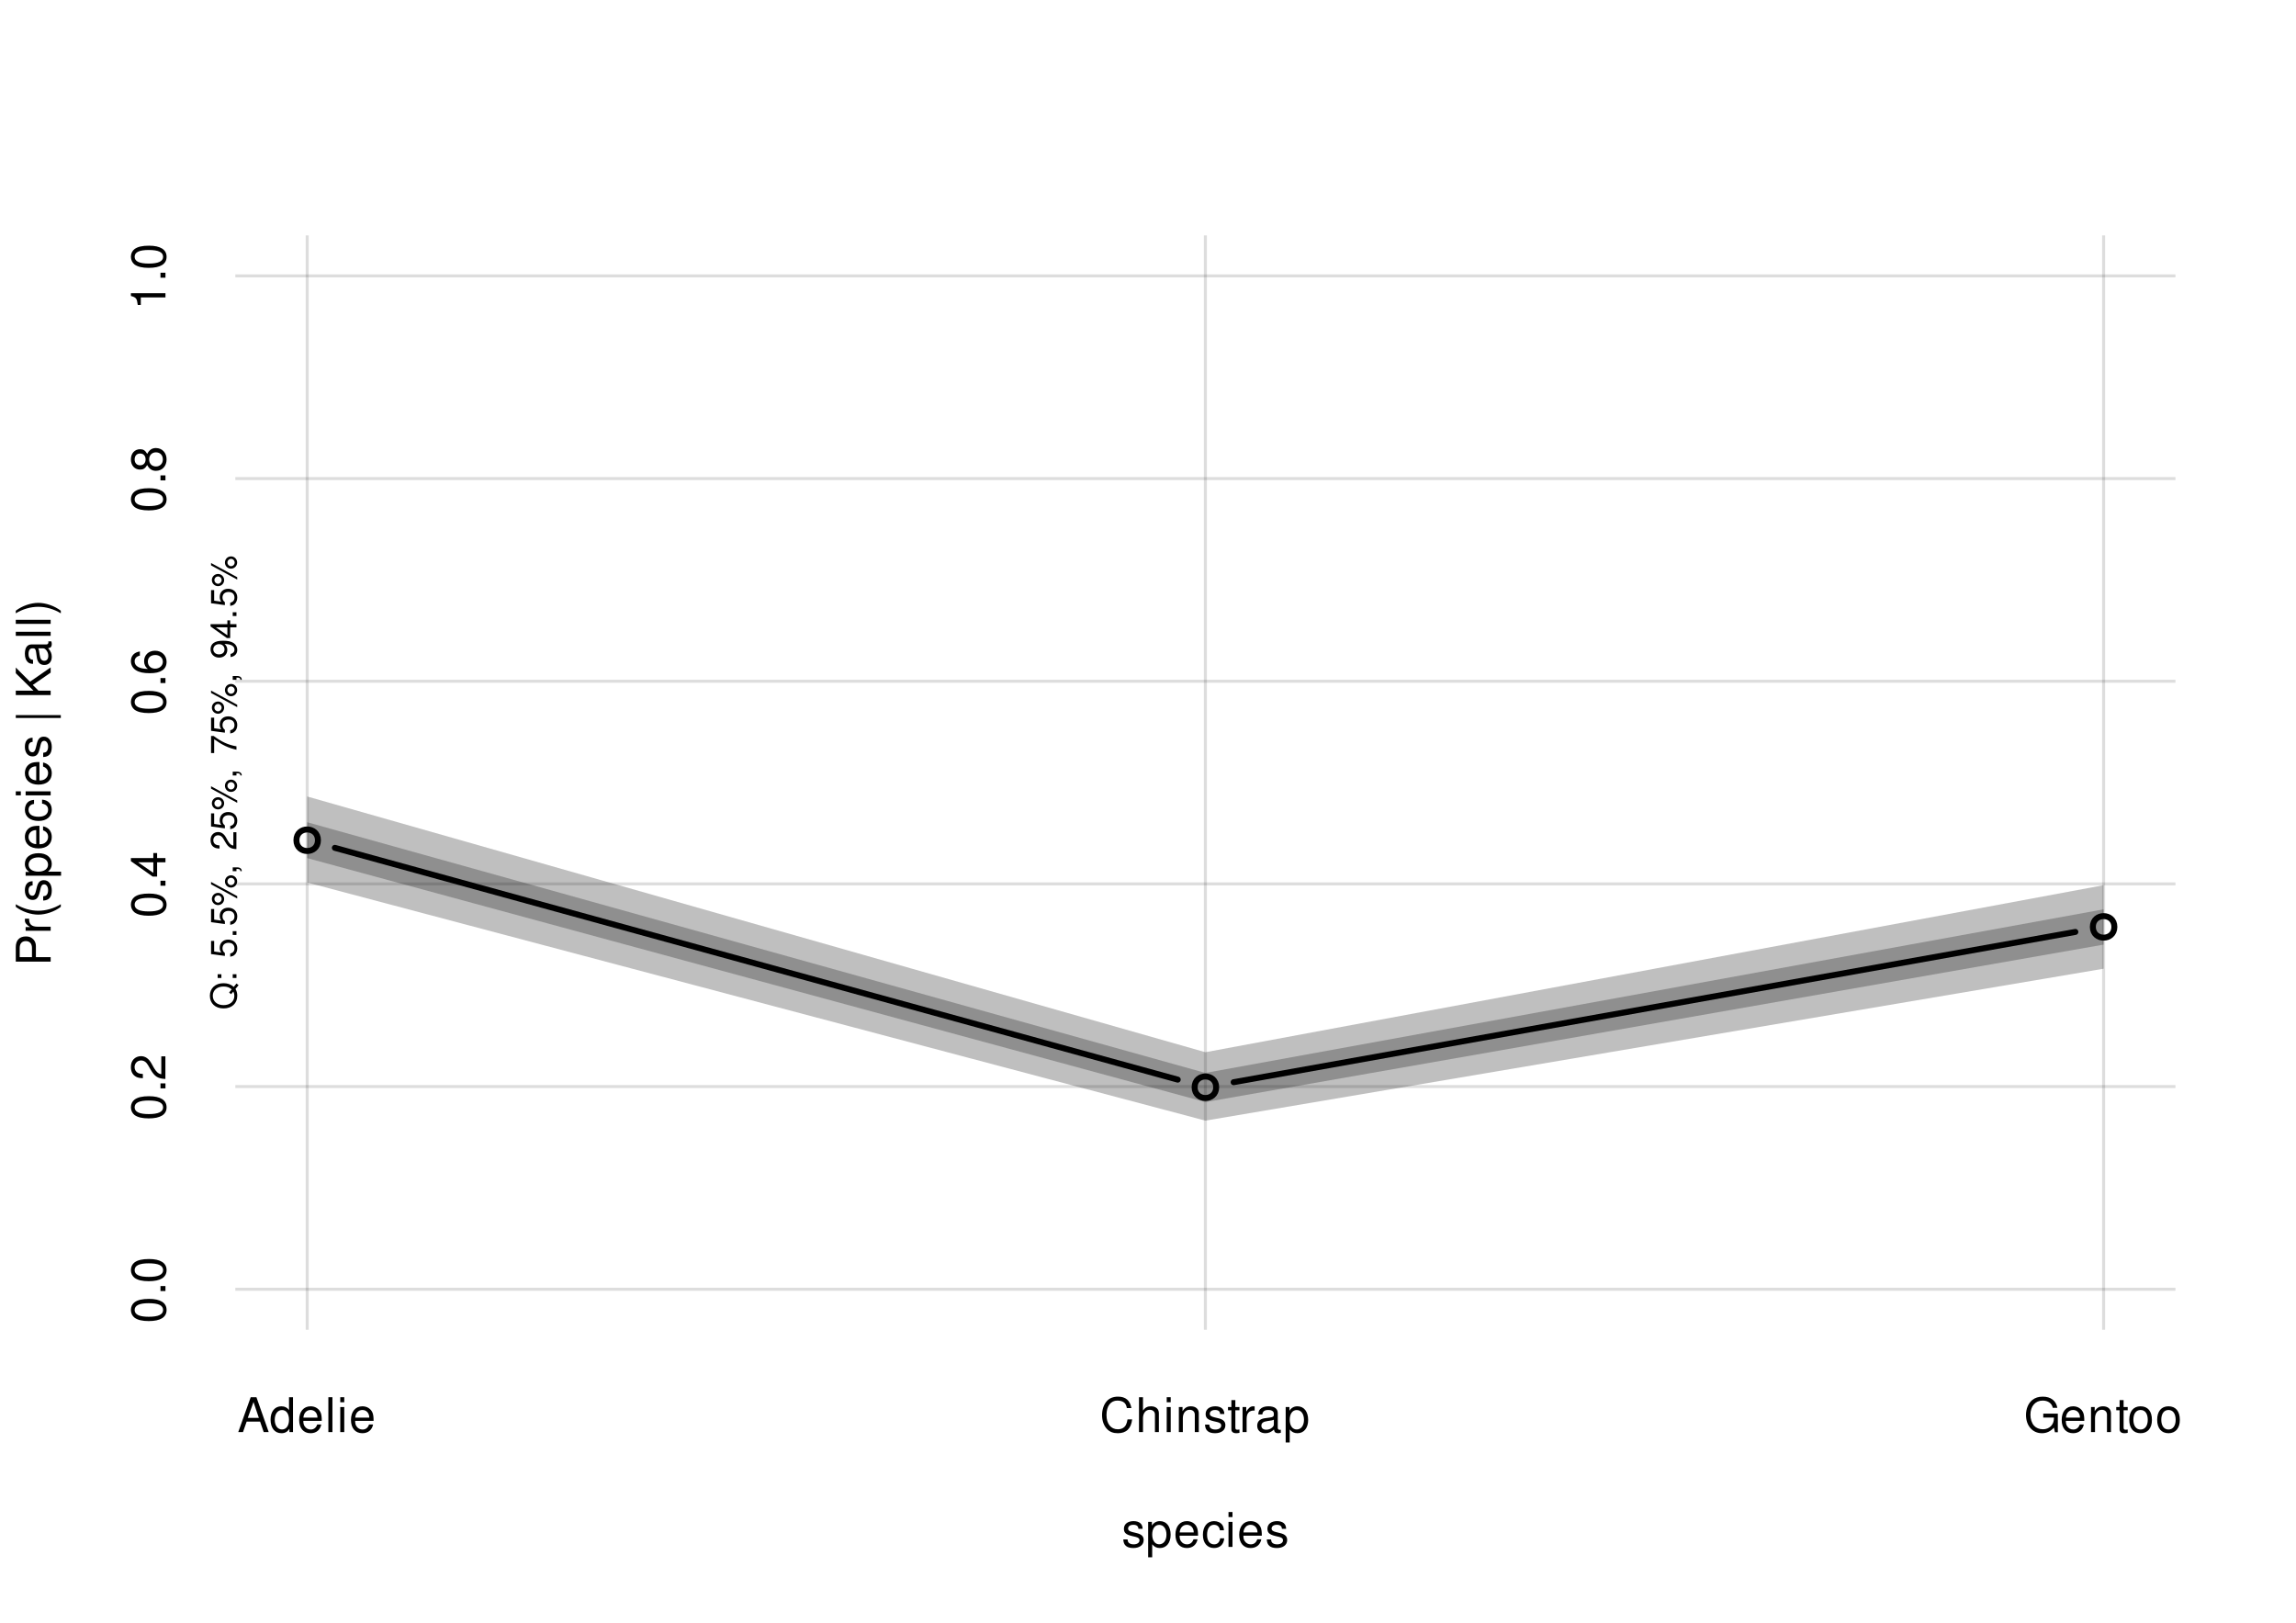
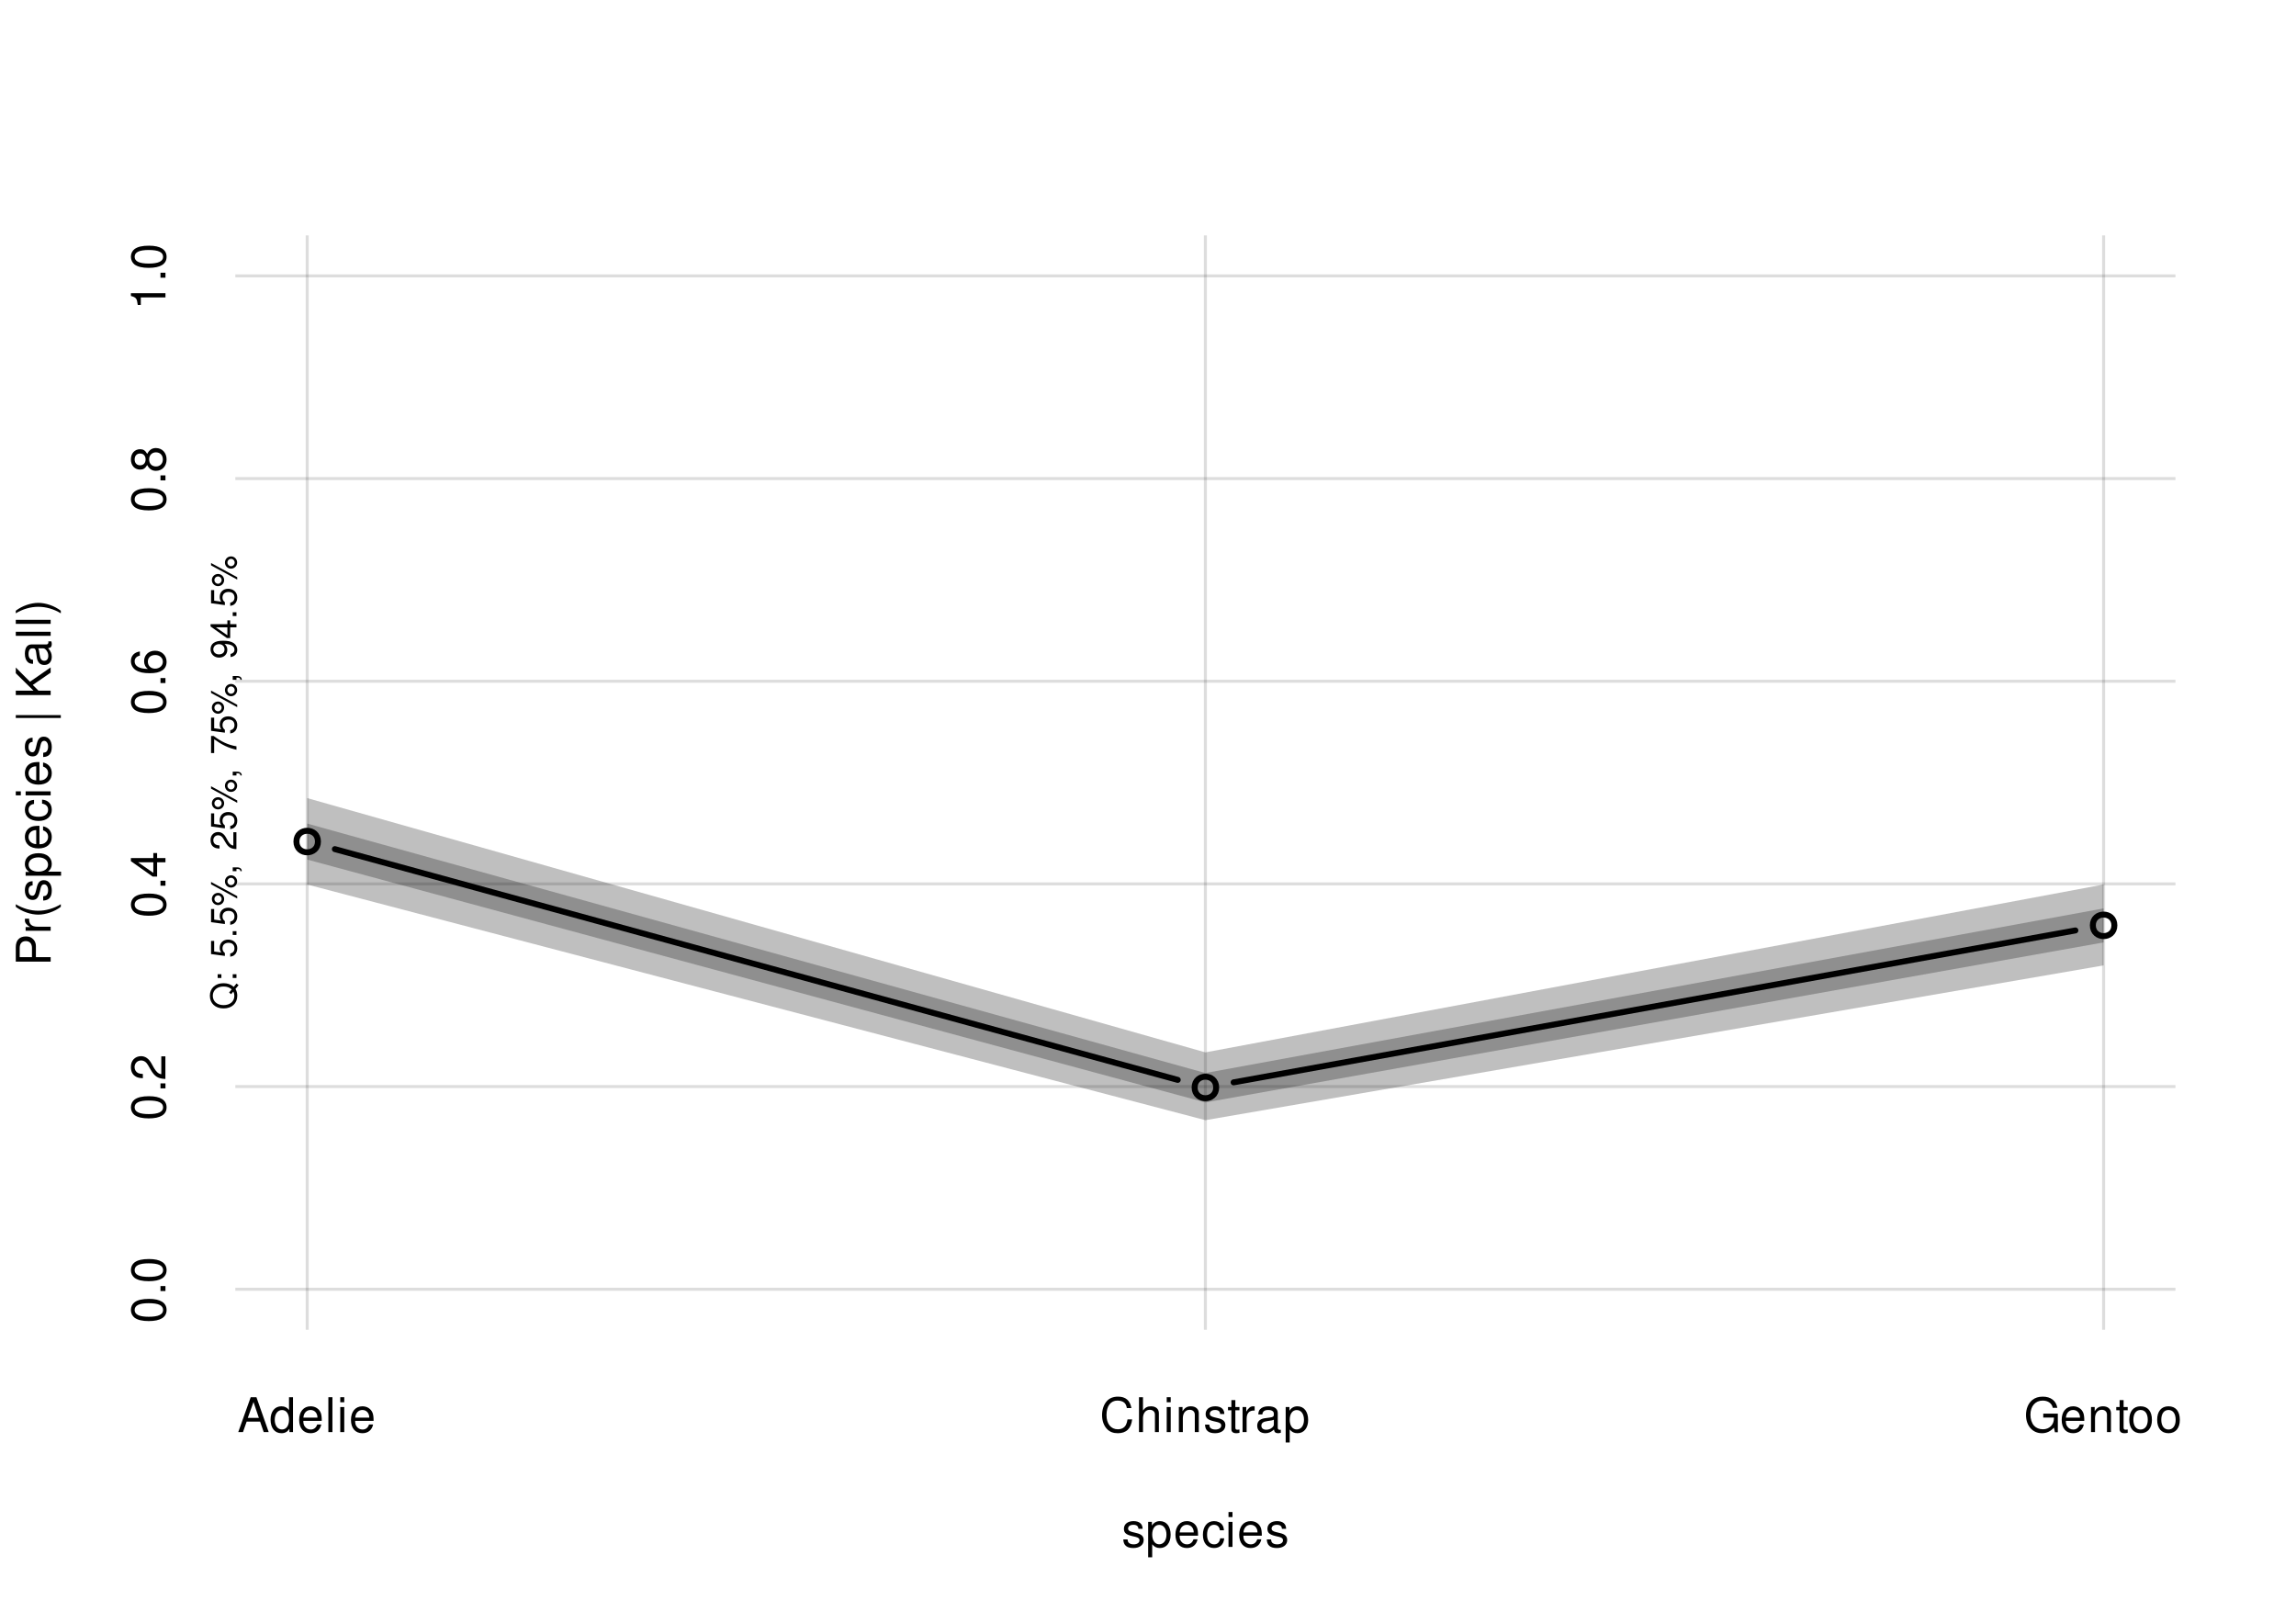
<svg xmlns="http://www.w3.org/2000/svg" xmlns:xlink="http://www.w3.org/1999/xlink" width="576pt" height="407pt" viewBox="0 0 576 407">
  <defs>
    <g>
      <g id="glyph-0-0">
        <path d="M 5.25 -4.531 C 5.25 -5.766 4.422 -6.469 2.969 -6.469 C 1.516 -6.469 0.562 -5.719 0.562 -4.547 C 0.562 -3.562 1.062 -3.094 2.562 -2.734 L 3.484 -2.516 C 4.188 -2.344 4.469 -2.094 4.469 -1.641 C 4.469 -1.047 3.875 -0.641 3 -0.641 C 2.453 -0.641 2 -0.797 1.75 -1.062 C 1.594 -1.25 1.531 -1.422 1.469 -1.875 L 0.406 -1.875 C 0.453 -0.422 1.266 0.281 2.922 0.281 C 4.5 0.281 5.516 -0.5 5.516 -1.719 C 5.516 -2.656 4.984 -3.172 3.734 -3.469 L 2.766 -3.703 C 1.953 -3.891 1.609 -4.156 1.609 -4.594 C 1.609 -5.188 2.125 -5.547 2.938 -5.547 C 3.75 -5.547 4.172 -5.203 4.203 -4.531 Z M 5.25 -4.531 " />
      </g>
      <g id="glyph-0-1">
        <path d="M 0.641 2.609 L 1.656 2.609 L 1.656 -0.656 C 2.188 -0.016 2.766 0.281 3.594 0.281 C 5.219 0.281 6.281 -1.031 6.281 -3.031 C 6.281 -5.141 5.25 -6.469 3.578 -6.469 C 2.719 -6.469 2.047 -6.078 1.578 -5.344 L 1.578 -6.281 L 0.641 -6.281 Z M 3.406 -5.531 C 4.516 -5.531 5.234 -4.562 5.234 -3.062 C 5.234 -1.625 4.5 -0.656 3.406 -0.656 C 2.344 -0.656 1.656 -1.625 1.656 -3.094 C 1.656 -4.578 2.344 -5.531 3.406 -5.531 Z M 3.406 -5.531 " />
      </g>
      <g id="glyph-0-2">
        <path d="M 6.156 -2.812 C 6.156 -3.766 6.078 -4.344 5.906 -4.812 C 5.5 -5.844 4.531 -6.469 3.359 -6.469 C 1.609 -6.469 0.484 -5.141 0.484 -3.062 C 0.484 -0.984 1.562 0.281 3.344 0.281 C 4.781 0.281 5.766 -0.547 6.031 -1.906 L 5.016 -1.906 C 4.734 -1.078 4.172 -0.641 3.375 -0.641 C 2.734 -0.641 2.203 -0.938 1.859 -1.469 C 1.625 -1.828 1.531 -2.188 1.531 -2.812 Z M 1.547 -3.625 C 1.625 -4.781 2.344 -5.547 3.344 -5.547 C 4.375 -5.547 5.078 -4.75 5.078 -3.625 Z M 1.547 -3.625 " />
      </g>
      <g id="glyph-0-3">
        <path d="M 5.656 -4.172 C 5.609 -4.781 5.469 -5.188 5.234 -5.531 C 4.797 -6.125 4.047 -6.469 3.172 -6.469 C 1.469 -6.469 0.375 -5.125 0.375 -3.031 C 0.375 -1.016 1.453 0.281 3.156 0.281 C 4.656 0.281 5.609 -0.625 5.719 -2.156 L 4.719 -2.156 C 4.547 -1.156 4.031 -0.641 3.188 -0.641 C 2.078 -0.641 1.422 -1.547 1.422 -3.031 C 1.422 -4.609 2.062 -5.547 3.156 -5.547 C 4 -5.547 4.531 -5.047 4.641 -4.172 Z M 5.656 -4.172 " />
      </g>
      <g id="glyph-0-4">
        <path d="M 1.797 -6.281 L 0.797 -6.281 L 0.797 0 L 1.797 0 Z M 1.797 -8.75 L 0.797 -8.75 L 0.797 -7.484 L 1.797 -7.484 Z M 1.797 -8.75 " />
      </g>
      <g id="glyph-0-5">
        <path d="M 5.688 -2.625 L 6.594 0 L 7.844 0 L 4.766 -8.75 L 3.328 -8.75 L 0.203 0 L 1.391 0 L 2.312 -2.625 Z M 5.375 -3.562 L 2.594 -3.562 L 4.031 -7.547 Z M 5.375 -3.562 " />
      </g>
      <g id="glyph-0-6">
        <path d="M 5.938 -8.75 L 4.938 -8.75 L 4.938 -5.5 C 4.531 -6.125 3.859 -6.469 3.016 -6.469 C 1.375 -6.469 0.312 -5.156 0.312 -3.156 C 0.312 -1.031 1.344 0.281 3.047 0.281 C 3.906 0.281 4.516 -0.047 5.047 -0.828 L 5.047 0 L 5.938 0 Z M 3.188 -5.531 C 4.266 -5.531 4.938 -4.578 4.938 -3.078 C 4.938 -1.625 4.25 -0.656 3.188 -0.656 C 2.094 -0.656 1.359 -1.625 1.359 -3.094 C 1.359 -4.562 2.094 -5.531 3.188 -5.531 Z M 3.188 -5.531 " />
      </g>
      <g id="glyph-0-7">
        <path d="M 1.828 -8.75 L 0.812 -8.75 L 0.812 0 L 1.828 0 Z M 1.828 -8.75 " />
      </g>
      <g id="glyph-0-8">
        <path d="M 7.938 -6.031 C 7.594 -7.953 6.484 -8.891 4.578 -8.891 C 3.391 -8.891 2.453 -8.516 1.797 -7.797 C 1.016 -6.938 0.578 -5.688 0.578 -4.266 C 0.578 -2.828 1.016 -1.594 1.844 -0.75 C 2.516 -0.047 3.391 0.281 4.531 0.281 C 6.656 0.281 7.859 -0.875 8.125 -3.188 L 6.969 -3.188 C 6.875 -2.594 6.75 -2.188 6.578 -1.844 C 6.219 -1.109 5.469 -0.703 4.531 -0.703 C 2.797 -0.703 1.688 -2.094 1.688 -4.281 C 1.688 -6.531 2.734 -7.906 4.438 -7.906 C 5.141 -7.906 5.812 -7.703 6.172 -7.359 C 6.484 -7.062 6.672 -6.703 6.797 -6.031 Z M 7.938 -6.031 " />
      </g>
      <g id="glyph-0-9">
        <path d="M 0.844 -8.75 L 0.844 0 L 1.844 0 L 1.844 -3.469 C 1.844 -4.75 2.516 -5.594 3.547 -5.594 C 3.875 -5.594 4.188 -5.5 4.422 -5.312 C 4.719 -5.094 4.844 -4.797 4.844 -4.359 L 4.844 0 L 5.828 0 L 5.828 -4.75 C 5.828 -5.812 5.078 -6.469 3.859 -6.469 C 2.969 -6.469 2.422 -6.188 1.844 -5.422 L 1.844 -8.75 Z M 0.844 -8.75 " />
      </g>
      <g id="glyph-0-10">
        <path d="M 0.844 -6.281 L 0.844 0 L 1.844 0 L 1.844 -3.469 C 1.844 -4.75 2.516 -5.594 3.547 -5.594 C 4.344 -5.594 4.844 -5.109 4.844 -4.359 L 4.844 0 L 5.844 0 L 5.844 -4.75 C 5.844 -5.797 5.062 -6.469 3.859 -6.469 C 2.922 -6.469 2.312 -6.109 1.766 -5.234 L 1.766 -6.281 Z M 0.844 -6.281 " />
      </g>
      <g id="glyph-0-11">
        <path d="M 3.047 -6.281 L 2.016 -6.281 L 2.016 -8.016 L 1.016 -8.016 L 1.016 -6.281 L 0.172 -6.281 L 0.172 -5.469 L 1.016 -5.469 L 1.016 -0.719 C 1.016 -0.078 1.453 0.281 2.234 0.281 C 2.5 0.281 2.719 0.25 3.047 0.188 L 3.047 -0.641 C 2.906 -0.609 2.766 -0.594 2.562 -0.594 C 2.141 -0.594 2.016 -0.719 2.016 -1.156 L 2.016 -5.469 L 3.047 -5.469 Z M 3.047 -6.281 " />
      </g>
      <g id="glyph-0-12">
        <path d="M 0.828 -6.281 L 0.828 0 L 1.844 0 L 1.844 -3.266 C 1.844 -4.781 2.469 -5.453 3.859 -5.406 L 3.859 -6.438 C 3.688 -6.453 3.594 -6.469 3.469 -6.469 C 2.812 -6.469 2.328 -6.078 1.75 -5.141 L 1.75 -6.281 Z M 0.828 -6.281 " />
      </g>
      <g id="glyph-0-13">
        <path d="M 6.422 -0.594 C 6.312 -0.562 6.266 -0.562 6.203 -0.562 C 5.859 -0.562 5.656 -0.75 5.656 -1.062 L 5.656 -4.75 C 5.656 -5.875 4.844 -6.469 3.297 -6.469 C 2.375 -6.469 1.641 -6.203 1.219 -5.734 C 0.922 -5.406 0.797 -5.047 0.781 -4.422 L 1.781 -4.422 C 1.875 -5.203 2.328 -5.547 3.266 -5.547 C 4.172 -5.547 4.672 -5.203 4.672 -4.609 L 4.672 -4.344 C 4.656 -3.906 4.438 -3.75 3.625 -3.641 C 2.203 -3.469 1.984 -3.422 1.609 -3.266 C 0.875 -2.953 0.5 -2.406 0.5 -1.578 C 0.5 -0.438 1.297 0.281 2.562 0.281 C 3.359 0.281 4 0 4.703 -0.641 C 4.781 0 5.094 0.281 5.734 0.281 C 5.953 0.281 6.078 0.25 6.422 0.172 Z M 4.672 -1.984 C 4.672 -1.641 4.578 -1.438 4.266 -1.156 C 3.859 -0.797 3.375 -0.594 2.781 -0.594 C 2 -0.594 1.547 -0.969 1.547 -1.609 C 1.547 -2.266 1.984 -2.609 3.062 -2.766 C 4.125 -2.906 4.328 -2.953 4.672 -3.109 Z M 4.672 -1.984 " />
      </g>
      <g id="glyph-0-14">
        <path d="M 8.516 -4.625 L 4.859 -4.625 L 4.859 -3.641 L 7.531 -3.641 L 7.531 -3.391 C 7.531 -1.844 6.375 -0.703 4.781 -0.703 C 3.891 -0.703 3.078 -1.031 2.562 -1.594 C 1.984 -2.219 1.641 -3.266 1.641 -4.344 C 1.641 -6.484 2.875 -7.906 4.719 -7.906 C 6.047 -7.906 7.016 -7.219 7.25 -6.094 L 8.391 -6.094 C 8.078 -7.875 6.734 -8.891 4.734 -8.891 C 3.656 -8.891 2.797 -8.609 2.109 -8.047 C 1.094 -7.219 0.531 -5.859 0.531 -4.281 C 0.531 -1.594 2.172 0.281 4.531 0.281 C 5.719 0.281 6.656 -0.172 7.531 -1.109 L 7.797 0.047 L 8.516 0.047 Z M 8.516 -4.625 " />
      </g>
      <g id="glyph-0-15">
        <path d="M 3.266 -6.469 C 1.484 -6.469 0.438 -5.203 0.438 -3.094 C 0.438 -0.969 1.484 0.281 3.281 0.281 C 5.047 0.281 6.125 -0.984 6.125 -3.047 C 6.125 -5.234 5.094 -6.469 3.266 -6.469 Z M 3.281 -5.547 C 4.406 -5.547 5.078 -4.625 5.078 -3.062 C 5.078 -1.578 4.375 -0.641 3.281 -0.641 C 2.156 -0.641 1.469 -1.578 1.469 -3.094 C 1.469 -4.625 2.156 -5.547 3.281 -5.547 Z M 3.281 -5.547 " />
      </g>
      <g id="glyph-1-0">
        <path d="M -3.703 -2.203 L -3.703 -4.953 C -3.703 -5.641 -3.906 -6.188 -4.328 -6.641 C -4.812 -7.172 -5.375 -7.406 -6.188 -7.406 C -7.828 -7.406 -8.75 -6.438 -8.75 -4.703 L -8.75 -1.094 L 0 -1.094 L 0 -2.203 Z M -4.688 -2.203 L -7.766 -2.203 L -7.766 -4.531 C -7.766 -5.609 -7.188 -6.234 -6.234 -6.234 C -5.266 -6.234 -4.688 -5.609 -4.688 -4.531 Z M -4.688 -2.203 " />
      </g>
      <g id="glyph-1-1">
        <path d="M -6.281 -0.828 L 0 -0.828 L 0 -1.844 L -3.266 -1.844 C -4.781 -1.844 -5.453 -2.469 -5.406 -3.859 L -6.438 -3.859 C -6.453 -3.688 -6.469 -3.594 -6.469 -3.469 C -6.469 -2.812 -6.078 -2.328 -5.141 -1.75 L -6.281 -1.75 Z M -6.281 -0.828 " />
      </g>
      <g id="glyph-1-2">
        <path d="M -8.75 -2.828 C -7.172 -1.625 -4.984 -0.875 -3.109 -0.875 C -1.219 -0.875 0.969 -1.625 2.547 -2.828 L 2.547 -3.484 C 0.828 -2.438 -1.188 -1.844 -3.109 -1.844 C -5.016 -1.844 -7.047 -2.438 -8.75 -3.484 Z M -8.75 -2.828 " />
      </g>
      <g id="glyph-1-3">
        <path d="M -4.531 -5.25 C -5.766 -5.25 -6.469 -4.422 -6.469 -2.969 C -6.469 -1.516 -5.719 -0.562 -4.547 -0.562 C -3.562 -0.562 -3.094 -1.062 -2.734 -2.562 L -2.516 -3.484 C -2.344 -4.188 -2.094 -4.469 -1.641 -4.469 C -1.047 -4.469 -0.641 -3.875 -0.641 -3 C -0.641 -2.453 -0.797 -2 -1.062 -1.75 C -1.25 -1.594 -1.422 -1.531 -1.875 -1.469 L -1.875 -0.406 C -0.422 -0.453 0.281 -1.266 0.281 -2.922 C 0.281 -4.5 -0.5 -5.516 -1.719 -5.516 C -2.656 -5.516 -3.172 -4.984 -3.469 -3.734 L -3.703 -2.766 C -3.891 -1.953 -4.156 -1.609 -4.594 -1.609 C -5.188 -1.609 -5.547 -2.125 -5.547 -2.938 C -5.547 -3.75 -5.203 -4.172 -4.531 -4.203 Z M -4.531 -5.25 " />
      </g>
      <g id="glyph-1-4">
        <path d="M 2.609 -0.641 L 2.609 -1.656 L -0.656 -1.656 C -0.016 -2.188 0.281 -2.766 0.281 -3.594 C 0.281 -5.219 -1.031 -6.281 -3.031 -6.281 C -5.141 -6.281 -6.469 -5.25 -6.469 -3.578 C -6.469 -2.719 -6.078 -2.047 -5.344 -1.578 L -6.281 -1.578 L -6.281 -0.641 Z M -5.531 -3.406 C -5.531 -4.516 -4.562 -5.234 -3.062 -5.234 C -1.625 -5.234 -0.656 -4.5 -0.656 -3.406 C -0.656 -2.344 -1.625 -1.656 -3.094 -1.656 C -4.578 -1.656 -5.531 -2.344 -5.531 -3.406 Z M -5.531 -3.406 " />
      </g>
      <g id="glyph-1-5">
        <path d="M -2.812 -6.156 C -3.766 -6.156 -4.344 -6.078 -4.812 -5.906 C -5.844 -5.5 -6.469 -4.531 -6.469 -3.359 C -6.469 -1.609 -5.141 -0.484 -3.062 -0.484 C -0.984 -0.484 0.281 -1.562 0.281 -3.344 C 0.281 -4.781 -0.547 -5.766 -1.906 -6.031 L -1.906 -5.016 C -1.078 -4.734 -0.641 -4.172 -0.641 -3.375 C -0.641 -2.734 -0.938 -2.203 -1.469 -1.859 C -1.828 -1.625 -2.188 -1.531 -2.812 -1.531 Z M -3.625 -1.547 C -4.781 -1.625 -5.547 -2.344 -5.547 -3.344 C -5.547 -4.375 -4.75 -5.078 -3.625 -5.078 Z M -3.625 -1.547 " />
      </g>
      <g id="glyph-1-6">
        <path d="M -4.172 -5.656 C -4.781 -5.609 -5.188 -5.469 -5.531 -5.234 C -6.125 -4.797 -6.469 -4.047 -6.469 -3.172 C -6.469 -1.469 -5.125 -0.375 -3.031 -0.375 C -1.016 -0.375 0.281 -1.453 0.281 -3.156 C 0.281 -4.656 -0.625 -5.609 -2.156 -5.719 L -2.156 -4.719 C -1.156 -4.547 -0.641 -4.031 -0.641 -3.188 C -0.641 -2.078 -1.547 -1.422 -3.031 -1.422 C -4.609 -1.422 -5.547 -2.062 -5.547 -3.156 C -5.547 -4 -5.047 -4.531 -4.172 -4.641 Z M -4.172 -5.656 " />
      </g>
      <g id="glyph-1-7">
        <path d="M -6.281 -1.797 L -6.281 -0.797 L 0 -0.797 L 0 -1.797 Z M -8.75 -1.797 L -8.75 -0.797 L -7.484 -0.797 L -7.484 -1.797 Z M -8.75 -1.797 " />
      </g>
      <g id="glyph-1-8">
</g>
      <g id="glyph-1-9">
        <path d="M -8.75 -1.203 L 2.547 -1.203 L 2.547 -1.922 L -8.75 -1.922 Z M -8.75 -1.203 " />
      </g>
      <g id="glyph-1-10">
        <path d="M -3.062 -2.062 L -4.484 -3.484 L 0 -6.578 L 0 -7.891 L -5.188 -4.297 L -8.75 -7.859 L -8.75 -6.422 L -4.312 -2.062 L -8.75 -2.062 L -8.75 -0.953 L 0 -0.953 L 0 -2.062 Z M -3.062 -2.062 " />
      </g>
      <g id="glyph-1-11">
        <path d="M -0.594 -6.422 C -0.562 -6.312 -0.562 -6.266 -0.562 -6.203 C -0.562 -5.859 -0.75 -5.656 -1.062 -5.656 L -4.75 -5.656 C -5.875 -5.656 -6.469 -4.844 -6.469 -3.297 C -6.469 -2.375 -6.203 -1.641 -5.734 -1.219 C -5.406 -0.922 -5.047 -0.797 -4.422 -0.781 L -4.422 -1.781 C -5.203 -1.875 -5.547 -2.328 -5.547 -3.266 C -5.547 -4.172 -5.203 -4.672 -4.609 -4.672 L -4.344 -4.672 C -3.906 -4.656 -3.75 -4.438 -3.641 -3.625 C -3.469 -2.203 -3.422 -1.984 -3.266 -1.609 C -2.953 -0.875 -2.406 -0.5 -1.578 -0.5 C -0.438 -0.5 0.281 -1.297 0.281 -2.562 C 0.281 -3.359 0 -4 -0.641 -4.703 C 0 -4.781 0.281 -5.094 0.281 -5.734 C 0.281 -5.953 0.25 -6.078 0.172 -6.422 Z M -1.984 -4.672 C -1.641 -4.672 -1.438 -4.578 -1.156 -4.266 C -0.797 -3.859 -0.594 -3.375 -0.594 -2.781 C -0.594 -2 -0.969 -1.547 -1.609 -1.547 C -2.266 -1.547 -2.609 -1.984 -2.766 -3.062 C -2.906 -4.125 -2.953 -4.328 -3.109 -4.672 Z M -1.984 -4.672 " />
      </g>
      <g id="glyph-1-12">
        <path d="M -8.75 -1.828 L -8.75 -0.812 L 0 -0.812 L 0 -1.828 Z M -8.75 -1.828 " />
      </g>
      <g id="glyph-1-13">
        <path d="M 2.547 -1.109 C 0.969 -2.312 -1.219 -3.078 -3.094 -3.078 C -4.984 -3.078 -7.172 -2.312 -8.75 -1.109 L -8.75 -0.453 C -7.031 -1.516 -5.016 -2.094 -3.094 -2.094 C -1.188 -2.094 0.844 -1.516 2.547 -0.453 Z M 2.547 -1.109 " />
      </g>
      <g id="glyph-1-14">
        <path d="M -8.672 -3.297 C -8.672 -2.516 -8.312 -1.781 -7.734 -1.344 C -6.953 -0.797 -5.812 -0.516 -4.203 -0.516 C -1.266 -0.516 0.281 -1.469 0.281 -3.297 C 0.281 -5.094 -1.266 -6.078 -4.125 -6.078 C -5.812 -6.078 -6.938 -5.812 -7.734 -5.25 C -8.328 -4.812 -8.672 -4.109 -8.672 -3.297 Z M -7.734 -3.297 C -7.734 -4.438 -6.578 -5 -4.219 -5 C -1.75 -5 -0.594 -4.453 -0.594 -3.281 C -0.594 -2.156 -1.797 -1.594 -4.188 -1.594 C -6.578 -1.594 -7.734 -2.156 -7.734 -3.297 Z M -7.734 -3.297 " />
      </g>
      <g id="glyph-1-15">
        <path d="M -1.25 -2.297 L -1.25 -1.047 L 0 -1.047 L 0 -2.297 Z M -1.25 -2.297 " />
      </g>
      <g id="glyph-1-16">
        <path d="M -1.047 -6.078 L -1.047 -1.594 C -1.766 -1.703 -2.219 -2.094 -2.859 -3.125 L -3.531 -4.328 C -4.188 -5.516 -5.078 -6.125 -6.141 -6.125 C -6.859 -6.125 -7.531 -5.844 -8 -5.344 C -8.453 -4.844 -8.672 -4.219 -8.672 -3.406 C -8.672 -2.328 -8.297 -1.531 -7.547 -1.062 C -7.094 -0.75 -6.547 -0.625 -5.672 -0.594 L -5.672 -1.656 C -6.266 -1.688 -6.609 -1.766 -6.906 -1.906 C -7.422 -2.188 -7.75 -2.734 -7.75 -3.375 C -7.75 -4.328 -7.062 -5.047 -6.125 -5.047 C -5.422 -5.047 -4.828 -4.656 -4.391 -3.906 L -3.75 -2.797 C -2.719 -1.016 -1.906 -0.5 -0.016 -0.406 L -0.016 -6.078 Z M -1.047 -6.078 " />
      </g>
      <g id="glyph-1-17">
        <path d="M -2.094 -3.922 L 0 -3.922 L 0 -4.984 L -2.094 -4.984 L -2.094 -6.234 L -3.047 -6.234 L -3.047 -4.984 L -8.672 -4.984 L -8.672 -4.203 L -3.219 -0.344 L -2.094 -0.344 Z M -3.047 -3.922 L -3.047 -1.266 L -6.875 -3.922 Z M -3.047 -3.922 " />
      </g>
      <g id="glyph-1-18">
        <path d="M -6.422 -5.969 C -7.844 -5.766 -8.672 -4.859 -8.672 -3.562 C -8.672 -2.625 -8.219 -1.781 -7.438 -1.281 C -6.594 -0.75 -5.531 -0.516 -3.953 -0.516 C -2.5 -0.516 -1.578 -0.719 -0.797 -1.234 C -0.094 -1.688 0.281 -2.438 0.281 -3.375 C 0.281 -4.984 -0.938 -6.156 -2.625 -6.156 C -4.219 -6.156 -5.359 -5.078 -5.359 -3.547 C -5.359 -2.719 -5.047 -2.047 -4.406 -1.594 C -6.547 -1.609 -7.734 -2.281 -7.734 -3.484 C -7.734 -4.234 -7.266 -4.75 -6.422 -4.922 Z M -4.422 -3.422 C -4.422 -4.438 -3.703 -5.078 -2.547 -5.078 C -1.453 -5.078 -0.656 -4.359 -0.656 -3.391 C -0.656 -2.406 -1.484 -1.656 -2.594 -1.656 C -3.672 -1.656 -4.422 -2.375 -4.422 -3.422 Z M -4.422 -3.422 " />
      </g>
      <g id="glyph-1-19">
        <path d="M -4.578 -4.688 C -5.109 -5.578 -5.547 -5.859 -6.359 -5.859 C -7.734 -5.859 -8.672 -4.812 -8.672 -3.297 C -8.672 -1.797 -7.734 -0.75 -6.375 -0.75 C -5.547 -0.75 -5.125 -1.016 -4.578 -1.891 C -4.078 -0.922 -3.375 -0.438 -2.406 -0.438 C -0.828 -0.438 0.281 -1.609 0.281 -3.297 C 0.281 -4.984 -0.828 -6.156 -2.406 -6.156 C -3.375 -6.156 -4.078 -5.672 -4.578 -4.688 Z M -7.734 -3.297 C -7.734 -4.203 -7.203 -4.781 -6.344 -4.781 C -5.516 -4.781 -4.984 -4.188 -4.984 -3.297 C -4.984 -2.406 -5.516 -1.828 -6.359 -1.828 C -7.203 -1.828 -7.734 -2.406 -7.734 -3.297 Z M -4.094 -3.297 C -4.094 -4.359 -3.391 -5.078 -2.391 -5.078 C -1.344 -5.078 -0.656 -4.375 -0.656 -3.281 C -0.656 -2.25 -1.375 -1.531 -2.375 -1.531 C -3.406 -1.531 -4.094 -2.234 -4.094 -3.297 Z M -4.094 -3.297 " />
      </g>
      <g id="glyph-1-20">
        <path d="M -6.188 -3.109 L 0 -3.109 L 0 -4.156 L -8.672 -4.156 L -8.672 -3.469 C -7.344 -3.094 -7.156 -2.859 -6.953 -1.219 L -6.188 -1.219 Z M -6.188 -3.109 " />
      </g>
      <g id="glyph-2-0">
        <path d="M 0.016 -6.594 L -0.688 -5.75 C -1.375 -6.375 -2.203 -6.672 -3.25 -6.672 C -5.297 -6.672 -6.672 -5.406 -6.672 -3.516 C -6.672 -1.609 -5.297 -0.344 -3.234 -0.344 C -1.172 -0.344 0.203 -1.609 0.203 -3.516 C 0.203 -4.172 0.062 -4.703 -0.25 -5.234 L 0.531 -6.172 Z M -1.844 -4.328 L -1.344 -3.922 L -0.781 -4.578 C -0.594 -4.188 -0.531 -3.891 -0.531 -3.5 C -0.531 -2.109 -1.609 -1.172 -3.234 -1.172 C -4.844 -1.172 -5.938 -2.109 -5.938 -3.516 C -5.938 -4.906 -4.844 -5.844 -3.234 -5.844 C -2.391 -5.844 -1.734 -5.609 -1.188 -5.125 Z M -1.844 -4.328 " />
      </g>
      <g id="glyph-2-1">
        <path d="M -0.938 -1.922 L -0.938 -0.984 L 0 -0.984 L 0 -1.922 Z M -4.719 -1.922 L -4.719 -0.984 L -3.781 -0.984 L -3.781 -1.922 Z M -4.719 -1.922 " />
      </g>
      <g id="glyph-2-2">
</g>
      <g id="glyph-2-3">
        <path d="M -6.375 -4.281 L -6.375 -0.984 L -2.906 -0.516 L -2.906 -1.234 C -3.344 -1.609 -3.5 -1.922 -3.5 -2.422 C -3.5 -3.281 -2.922 -3.812 -1.969 -3.812 C -1.047 -3.812 -0.5 -3.281 -0.5 -2.406 C -0.5 -1.719 -0.844 -1.297 -1.562 -1.109 L -1.562 -0.312 C -1.047 -0.422 -0.797 -0.516 -0.562 -0.703 C -0.078 -1.062 0.203 -1.703 0.203 -2.438 C 0.203 -3.719 -0.734 -4.609 -2.078 -4.609 C -3.344 -4.609 -4.203 -3.781 -4.203 -2.562 C -4.203 -2.109 -4.094 -1.75 -3.812 -1.375 L -5.594 -1.625 L -5.594 -4.281 Z M -6.375 -4.281 " />
      </g>
      <g id="glyph-2-4">
        <path d="M -0.938 -1.719 L -0.938 -0.781 L 0 -0.781 L 0 -1.719 Z M -0.938 -1.719 " />
      </g>
      <g id="glyph-2-5">
        <path d="M -6.172 -1.797 C -6.172 -0.938 -5.469 -0.266 -4.625 -0.266 C -3.781 -0.266 -3.094 -0.938 -3.094 -1.797 C -3.094 -2.641 -3.781 -3.328 -4.609 -3.328 C -5.484 -3.328 -6.172 -2.656 -6.172 -1.797 Z M -5.531 -1.797 C -5.531 -2.297 -5.125 -2.703 -4.609 -2.703 C -4.125 -2.703 -3.719 -2.297 -3.719 -1.797 C -3.719 -1.297 -4.125 -0.875 -4.625 -0.875 C -5.125 -0.875 -5.531 -1.281 -5.531 -1.797 Z M -6.375 -5.484 L 0.188 -1.922 L 0.188 -2.516 L -6.375 -6.078 Z M -2.891 -6.188 C -2.891 -5.344 -2.219 -4.656 -1.375 -4.656 C -0.516 -4.656 0.172 -5.344 0.172 -6.203 C 0.172 -7.031 -0.516 -7.734 -1.344 -7.734 C -2.219 -7.734 -2.891 -7.062 -2.891 -6.188 Z M -2.266 -6.188 C -2.266 -6.703 -1.859 -7.109 -1.344 -7.109 C -0.859 -7.109 -0.453 -6.703 -0.453 -6.203 C -0.453 -5.688 -0.859 -5.281 -1.375 -5.281 C -1.859 -5.281 -2.266 -5.688 -2.266 -6.188 Z M -2.266 -6.188 " />
      </g>
      <g id="glyph-2-6">
        <path d="M -0.938 -0.781 L 0 -0.781 L 0 -1.328 L 0.156 -1.328 C 0.781 -1.328 0.969 -1.203 0.984 -0.781 L 1.328 -0.781 C 1.344 -1.375 0.906 -1.734 0.141 -1.734 L -0.938 -1.734 Z M -0.938 -0.781 " />
      </g>
      <g id="glyph-2-7">
        <path d="M -0.781 -4.547 L -0.781 -1.203 C -1.328 -1.281 -1.672 -1.562 -2.141 -2.344 L -2.641 -3.25 C -3.141 -4.141 -3.812 -4.594 -4.609 -4.594 C -5.141 -4.594 -5.656 -4.391 -6 -4 C -6.344 -3.625 -6.5 -3.156 -6.5 -2.562 C -6.5 -1.75 -6.219 -1.141 -5.656 -0.797 C -5.312 -0.562 -4.906 -0.469 -4.25 -0.453 L -4.25 -1.234 C -4.703 -1.266 -4.953 -1.328 -5.172 -1.438 C -5.578 -1.641 -5.812 -2.047 -5.812 -2.531 C -5.812 -3.25 -5.297 -3.781 -4.594 -3.781 C -4.062 -3.781 -3.625 -3.484 -3.297 -2.922 L -2.812 -2.094 C -2.047 -0.766 -1.438 -0.375 -0.016 -0.312 L -0.016 -4.547 Z M -0.781 -4.547 " />
      </g>
      <g id="glyph-2-8">
        <path d="M -6.375 -4.688 L -6.375 -0.406 L -5.594 -0.406 L -5.594 -3.859 C -3.422 -2.344 -2.094 -1.719 0 -1.234 L 0 -2.094 C -2.047 -2.438 -3.797 -3.234 -5.719 -4.688 Z M -6.375 -4.688 " />
      </g>
      <g id="glyph-2-9">
        <path d="M -1.484 -0.484 C -0.422 -0.625 0.203 -1.312 0.203 -2.281 C 0.203 -3 -0.141 -3.625 -0.719 -4 C -1.359 -4.406 -2.156 -4.578 -3.328 -4.578 C -4.422 -4.578 -5.125 -4.422 -5.703 -4.047 C -6.234 -3.688 -6.5 -3.125 -6.5 -2.438 C -6.5 -1.219 -5.594 -0.344 -4.344 -0.344 C -3.141 -0.344 -2.297 -1.156 -2.297 -2.297 C -2.297 -2.906 -2.516 -3.359 -3 -3.766 C -1.391 -3.75 -0.5 -3.25 -0.5 -2.344 C -0.5 -1.781 -0.859 -1.391 -1.484 -1.266 Z M -5.812 -2.422 C -5.812 -3.156 -5.188 -3.719 -4.359 -3.719 C -3.562 -3.719 -3 -3.172 -3 -2.391 C -3 -1.625 -3.531 -1.156 -4.406 -1.156 C -5.219 -1.156 -5.812 -1.688 -5.812 -2.422 Z M -5.812 -2.422 " />
      </g>
      <g id="glyph-2-10">
        <path d="M -1.578 -2.938 L 0 -2.938 L 0 -3.734 L -1.578 -3.734 L -1.578 -4.688 L -2.281 -4.688 L -2.281 -3.734 L -6.5 -3.734 L -6.5 -3.156 L -2.406 -0.25 L -1.578 -0.25 Z M -2.281 -2.938 L -2.281 -0.938 L -5.156 -2.938 Z M -2.281 -2.938 " />
      </g>
    </g>
    <clipPath id="clip-0">
      <path clip-rule="nonzero" d="M 59.039 323 L 545.758 323 L 545.758 324 L 59.039 324 Z M 59.039 323 " />
    </clipPath>
    <clipPath id="clip-1">
      <path clip-rule="nonzero" d="M 59.039 272 L 545.758 272 L 545.758 273 L 59.039 273 Z M 59.039 272 " />
    </clipPath>
    <clipPath id="clip-2">
      <path clip-rule="nonzero" d="M 59.039 221 L 545.758 221 L 545.758 223 L 59.039 223 Z M 59.039 221 " />
    </clipPath>
    <clipPath id="clip-3">
      <path clip-rule="nonzero" d="M 59.039 170 L 545.758 170 L 545.758 172 L 59.039 172 Z M 59.039 170 " />
    </clipPath>
    <clipPath id="clip-4">
      <path clip-rule="nonzero" d="M 59.039 119 L 545.758 119 L 545.758 121 L 59.039 121 Z M 59.039 119 " />
    </clipPath>
    <clipPath id="clip-5">
      <path clip-rule="nonzero" d="M 59.039 68 L 545.758 68 L 545.758 70 L 59.039 70 Z M 59.039 68 " />
    </clipPath>
    <clipPath id="clip-6">
      <path clip-rule="nonzero" d="M 76 59.039 L 78 59.039 L 78 333.559 L 76 333.559 Z M 76 59.039 " />
    </clipPath>
    <clipPath id="clip-7">
      <path clip-rule="nonzero" d="M 302 59.039 L 303 59.039 L 303 333.559 L 302 333.559 Z M 302 59.039 " />
    </clipPath>
    <clipPath id="clip-8">
      <path clip-rule="nonzero" d="M 527 59.039 L 529 59.039 L 529 333.559 L 527 333.559 Z M 527 59.039 " />
    </clipPath>
  </defs>
  <rect x="-57.6" y="-40.7" width="691.2" height="488.4" fill="rgb(100%, 100%, 100%)" fill-opacity="1" />
  <g fill="rgb(0%, 0%, 0%)" fill-opacity="1">
    <use xlink:href="#glyph-0-0" x="281.398" y="388.029" />
    <use xlink:href="#glyph-0-1" x="287.398" y="388.029" />
    <use xlink:href="#glyph-0-2" x="294.398" y="388.029" />
    <use xlink:href="#glyph-0-3" x="301.398" y="388.029" />
    <use xlink:href="#glyph-0-4" x="307.398" y="388.029" />
    <use xlink:href="#glyph-0-2" x="310.398" y="388.029" />
    <use xlink:href="#glyph-0-0" x="317.398" y="388.029" />
  </g>
  <g fill="rgb(0%, 0%, 0%)" fill-opacity="1">
    <use xlink:href="#glyph-1-0" x="12.709" y="242.301" />
    <use xlink:href="#glyph-1-1" x="12.709" y="234.301" />
    <use xlink:href="#glyph-1-2" x="12.709" y="230.301" />
    <use xlink:href="#glyph-1-3" x="12.709" y="226.301" />
    <use xlink:href="#glyph-1-4" x="12.709" y="220.301" />
    <use xlink:href="#glyph-1-5" x="12.709" y="213.301" />
    <use xlink:href="#glyph-1-6" x="12.709" y="206.301" />
    <use xlink:href="#glyph-1-7" x="12.709" y="200.301" />
    <use xlink:href="#glyph-1-5" x="12.709" y="197.301" />
    <use xlink:href="#glyph-1-3" x="12.709" y="190.301" />
    <use xlink:href="#glyph-1-8" x="12.709" y="184.301" />
    <use xlink:href="#glyph-1-9" x="12.709" y="181.301" />
    <use xlink:href="#glyph-1-8" x="12.709" y="178.301" />
    <use xlink:href="#glyph-1-10" x="12.709" y="175.301" />
    <use xlink:href="#glyph-1-11" x="12.709" y="167.301" />
    <use xlink:href="#glyph-1-12" x="12.709" y="160.301" />
    <use xlink:href="#glyph-1-12" x="12.709" y="157.301" />
    <use xlink:href="#glyph-1-13" x="12.709" y="154.301" />
  </g>
-   <path fill-rule="nonzero" fill="rgb(0%, 0%, 0%)" fill-opacity="0.251" d="M 77.066 221.371 L 302.398 281.102 L 527.734 242.992 L 527.734 222.043 L 302.398 263.941 L 77.066 199.793 Z M 77.066 221.371 " />
-   <path fill-rule="nonzero" fill="rgb(0%, 0%, 0%)" fill-opacity="0.251" d="M 77.066 215.25 L 302.398 276.449 L 527.734 236.949 L 527.734 228.094 L 302.398 269.133 L 77.066 206.25 Z M 77.066 215.25 " />
-   <path fill="none" stroke-width="1.5" stroke-linecap="round" stroke-linejoin="round" stroke="rgb(0%, 0%, 0%)" stroke-opacity="1" stroke-miterlimit="10" d="M 84.008 212.676 L 295.457 270.816 " />
-   <path fill="none" stroke-width="1.5" stroke-linecap="round" stroke-linejoin="round" stroke="rgb(0%, 0%, 0%)" stroke-opacity="1" stroke-miterlimit="10" d="M 309.488 271.461 L 520.645 233.766 " />
-   <path fill="none" stroke-width="1.5" stroke-linecap="round" stroke-linejoin="round" stroke="rgb(0%, 0%, 0%)" stroke-opacity="1" stroke-miterlimit="10" d="M 79.766 210.766 C 79.766 214.367 74.367 214.367 74.367 210.766 C 74.367 207.168 79.766 207.168 79.766 210.766 " />
-   <path fill="none" stroke-width="1.5" stroke-linecap="round" stroke-linejoin="round" stroke="rgb(0%, 0%, 0%)" stroke-opacity="1" stroke-miterlimit="10" d="M 305.102 272.727 C 305.102 276.324 299.699 276.324 299.699 272.727 C 299.699 269.125 305.102 269.125 305.102 272.727 " />
-   <path fill="none" stroke-width="1.5" stroke-linecap="round" stroke-linejoin="round" stroke="rgb(0%, 0%, 0%)" stroke-opacity="1" stroke-miterlimit="10" d="M 530.434 232.5 C 530.434 236.102 525.035 236.102 525.035 232.5 C 525.035 228.898 530.434 228.898 530.434 232.5 " />
+   <path fill-rule="nonzero" fill="rgb(0%, 0%, 0%)" fill-opacity="0.251" d="M 77.066 221.875 L 302.398 280.988 L 527.734 242.164 L 527.734 221.871 L 302.398 263.98 L 77.066 200.195 Z M 77.066 221.875 " />
+   <path fill-rule="nonzero" fill="rgb(0%, 0%, 0%)" fill-opacity="0.251" d="M 77.066 215.617 L 302.398 276.539 L 527.734 236.395 L 527.734 227.863 L 302.398 269.156 L 77.066 206.586 Z M 77.066 215.617 " />
+   <path fill="none" stroke-width="1.5" stroke-linecap="round" stroke-linejoin="round" stroke="rgb(0%, 0%, 0%)" stroke-opacity="1" stroke-miterlimit="10" d="M 84.012 212.996 L 295.457 270.879 " />
+   <path fill="none" stroke-width="1.5" stroke-linecap="round" stroke-linejoin="round" stroke="rgb(0%, 0%, 0%)" stroke-opacity="1" stroke-miterlimit="10" d="M 309.484 271.5 L 520.648 233.395 " />
+   <path fill="none" stroke-width="1.5" stroke-linecap="round" stroke-linejoin="round" stroke="rgb(0%, 0%, 0%)" stroke-opacity="1" stroke-miterlimit="10" d="M 79.766 211.098 C 79.766 214.695 74.367 214.695 74.367 211.098 C 74.367 207.496 79.766 207.496 79.766 211.098 " />
+   <path fill="none" stroke-width="1.5" stroke-linecap="round" stroke-linejoin="round" stroke="rgb(0%, 0%, 0%)" stroke-opacity="1" stroke-miterlimit="10" d="M 305.102 272.781 C 305.102 276.379 299.699 276.379 299.699 272.781 C 299.699 269.18 305.102 269.18 305.102 272.781 " />
+   <path fill="none" stroke-width="1.5" stroke-linecap="round" stroke-linejoin="round" stroke="rgb(0%, 0%, 0%)" stroke-opacity="1" stroke-miterlimit="10" d="M 530.434 232.113 C 530.434 235.715 525.035 235.715 525.035 232.113 C 525.035 228.516 530.434 228.516 530.434 232.113 " />
  <g fill="rgb(0%, 0%, 0%)" fill-opacity="1">
    <use xlink:href="#glyph-0-5" x="59.566" y="359.229" />
    <use xlink:href="#glyph-0-6" x="67.566" y="359.229" />
    <use xlink:href="#glyph-0-2" x="74.566" y="359.229" />
    <use xlink:href="#glyph-0-7" x="81.566" y="359.229" />
    <use xlink:href="#glyph-0-4" x="84.566" y="359.229" />
    <use xlink:href="#glyph-0-2" x="87.566" y="359.229" />
  </g>
  <g fill="rgb(0%, 0%, 0%)" fill-opacity="1">
    <use xlink:href="#glyph-0-8" x="275.898" y="359.229" />
    <use xlink:href="#glyph-0-9" x="284.898" y="359.229" />
    <use xlink:href="#glyph-0-4" x="291.898" y="359.229" />
    <use xlink:href="#glyph-0-10" x="294.898" y="359.229" />
    <use xlink:href="#glyph-0-0" x="301.898" y="359.229" />
    <use xlink:href="#glyph-0-11" x="307.898" y="359.229" />
    <use xlink:href="#glyph-0-12" x="310.898" y="359.229" />
    <use xlink:href="#glyph-0-13" x="314.898" y="359.229" />
    <use xlink:href="#glyph-0-1" x="321.898" y="359.229" />
  </g>
  <g fill="rgb(0%, 0%, 0%)" fill-opacity="1">
    <use xlink:href="#glyph-0-14" x="507.734" y="359.229" />
    <use xlink:href="#glyph-0-2" x="516.734" y="359.229" />
    <use xlink:href="#glyph-0-10" x="523.734" y="359.229" />
    <use xlink:href="#glyph-0-11" x="530.734" y="359.229" />
    <use xlink:href="#glyph-0-15" x="533.734" y="359.229" />
    <use xlink:href="#glyph-0-15" x="540.734" y="359.229" />
  </g>
  <g fill="rgb(0%, 0%, 0%)" fill-opacity="1">
    <use xlink:href="#glyph-1-14" x="41.51" y="331.895" />
    <use xlink:href="#glyph-1-15" x="41.51" y="324.895" />
    <use xlink:href="#glyph-1-14" x="41.51" y="321.895" />
  </g>
  <g fill="rgb(0%, 0%, 0%)" fill-opacity="1">
    <use xlink:href="#glyph-1-14" x="41.51" y="281.055" />
    <use xlink:href="#glyph-1-15" x="41.51" y="274.055" />
    <use xlink:href="#glyph-1-16" x="41.51" y="271.055" />
  </g>
  <g fill="rgb(0%, 0%, 0%)" fill-opacity="1">
    <use xlink:href="#glyph-1-14" x="41.51" y="230.219" />
    <use xlink:href="#glyph-1-15" x="41.51" y="223.219" />
    <use xlink:href="#glyph-1-17" x="41.51" y="220.219" />
  </g>
  <g fill="rgb(0%, 0%, 0%)" fill-opacity="1">
    <use xlink:href="#glyph-1-14" x="41.51" y="179.383" />
    <use xlink:href="#glyph-1-15" x="41.51" y="172.383" />
    <use xlink:href="#glyph-1-18" x="41.51" y="169.383" />
  </g>
  <g fill="rgb(0%, 0%, 0%)" fill-opacity="1">
    <use xlink:href="#glyph-1-14" x="41.51" y="128.543" />
    <use xlink:href="#glyph-1-15" x="41.51" y="121.543" />
    <use xlink:href="#glyph-1-19" x="41.51" y="118.543" />
  </g>
  <g fill="rgb(0%, 0%, 0%)" fill-opacity="1">
    <use xlink:href="#glyph-1-20" x="41.51" y="77.707" />
    <use xlink:href="#glyph-1-15" x="41.51" y="70.707" />
    <use xlink:href="#glyph-1-14" x="41.51" y="67.707" />
  </g>
  <g clip-path="url(#clip-0)">
    <path fill="none" stroke-width="0.75" stroke-linecap="round" stroke-linejoin="round" stroke="rgb(0%, 0%, 0%)" stroke-opacity="0.133" stroke-miterlimit="10" d="M 59.039 323.395 L 545.762 323.395 " />
  </g>
  <g clip-path="url(#clip-1)">
    <path fill="none" stroke-width="0.75" stroke-linecap="round" stroke-linejoin="round" stroke="rgb(0%, 0%, 0%)" stroke-opacity="0.133" stroke-miterlimit="10" d="M 59.039 272.555 L 545.762 272.555 " />
  </g>
  <g clip-path="url(#clip-2)">
    <path fill="none" stroke-width="0.75" stroke-linecap="round" stroke-linejoin="round" stroke="rgb(0%, 0%, 0%)" stroke-opacity="0.133" stroke-miterlimit="10" d="M 59.039 221.719 L 545.762 221.719 " />
  </g>
  <g clip-path="url(#clip-3)">
    <path fill="none" stroke-width="0.75" stroke-linecap="round" stroke-linejoin="round" stroke="rgb(0%, 0%, 0%)" stroke-opacity="0.133" stroke-miterlimit="10" d="M 59.039 170.883 L 545.762 170.883 " />
  </g>
  <g clip-path="url(#clip-4)">
    <path fill="none" stroke-width="0.75" stroke-linecap="round" stroke-linejoin="round" stroke="rgb(0%, 0%, 0%)" stroke-opacity="0.133" stroke-miterlimit="10" d="M 59.039 120.043 L 545.762 120.043 " />
  </g>
  <g clip-path="url(#clip-5)">
    <path fill="none" stroke-width="0.75" stroke-linecap="round" stroke-linejoin="round" stroke="rgb(0%, 0%, 0%)" stroke-opacity="0.133" stroke-miterlimit="10" d="M 59.039 69.207 L 545.762 69.207 " />
  </g>
  <g clip-path="url(#clip-6)">
    <path fill="none" stroke-width="0.75" stroke-linecap="round" stroke-linejoin="round" stroke="rgb(0%, 0%, 0%)" stroke-opacity="0.133" stroke-miterlimit="10" d="M 77.066 333.559 L 77.066 59.039 " />
  </g>
  <g clip-path="url(#clip-7)">
    <path fill="none" stroke-width="0.75" stroke-linecap="round" stroke-linejoin="round" stroke="rgb(0%, 0%, 0%)" stroke-opacity="0.133" stroke-miterlimit="10" d="M 302.398 333.559 L 302.398 59.039 " />
  </g>
  <g clip-path="url(#clip-8)">
    <path fill="none" stroke-width="0.75" stroke-linecap="round" stroke-linejoin="round" stroke="rgb(0%, 0%, 0%)" stroke-opacity="0.133" stroke-miterlimit="10" d="M 527.734 333.559 L 527.734 59.039 " />
  </g>
  <g fill="rgb(0%, 0%, 0%)" fill-opacity="1">
    <use xlink:href="#glyph-2-0" x="59.322" y="253.301" />
    <use xlink:href="#glyph-2-1" x="59.322" y="246.301" />
    <use xlink:href="#glyph-2-2" x="59.322" y="243.301" />
    <use xlink:href="#glyph-2-3" x="59.322" y="240.301" />
    <use xlink:href="#glyph-2-4" x="59.322" y="235.301" />
    <use xlink:href="#glyph-2-3" x="59.322" y="232.301" />
    <use xlink:href="#glyph-2-5" x="59.322" y="227.301" />
    <use xlink:href="#glyph-2-6" x="59.322" y="219.301" />
    <use xlink:href="#glyph-2-2" x="59.322" y="216.301" />
    <use xlink:href="#glyph-2-7" x="59.322" y="213.301" />
    <use xlink:href="#glyph-2-3" x="59.322" y="208.301" />
    <use xlink:href="#glyph-2-5" x="59.322" y="203.301" />
    <use xlink:href="#glyph-2-6" x="59.322" y="195.301" />
    <use xlink:href="#glyph-2-2" x="59.322" y="192.301" />
    <use xlink:href="#glyph-2-8" x="59.322" y="189.301" />
    <use xlink:href="#glyph-2-3" x="59.322" y="184.301" />
    <use xlink:href="#glyph-2-5" x="59.322" y="179.301" />
    <use xlink:href="#glyph-2-6" x="59.322" y="171.301" />
    <use xlink:href="#glyph-2-2" x="59.322" y="168.301" />
    <use xlink:href="#glyph-2-9" x="59.322" y="165.301" />
    <use xlink:href="#glyph-2-10" x="59.322" y="160.301" />
    <use xlink:href="#glyph-2-4" x="59.322" y="155.301" />
    <use xlink:href="#glyph-2-3" x="59.322" y="152.301" />
    <use xlink:href="#glyph-2-5" x="59.322" y="147.301" />
  </g>
</svg>
